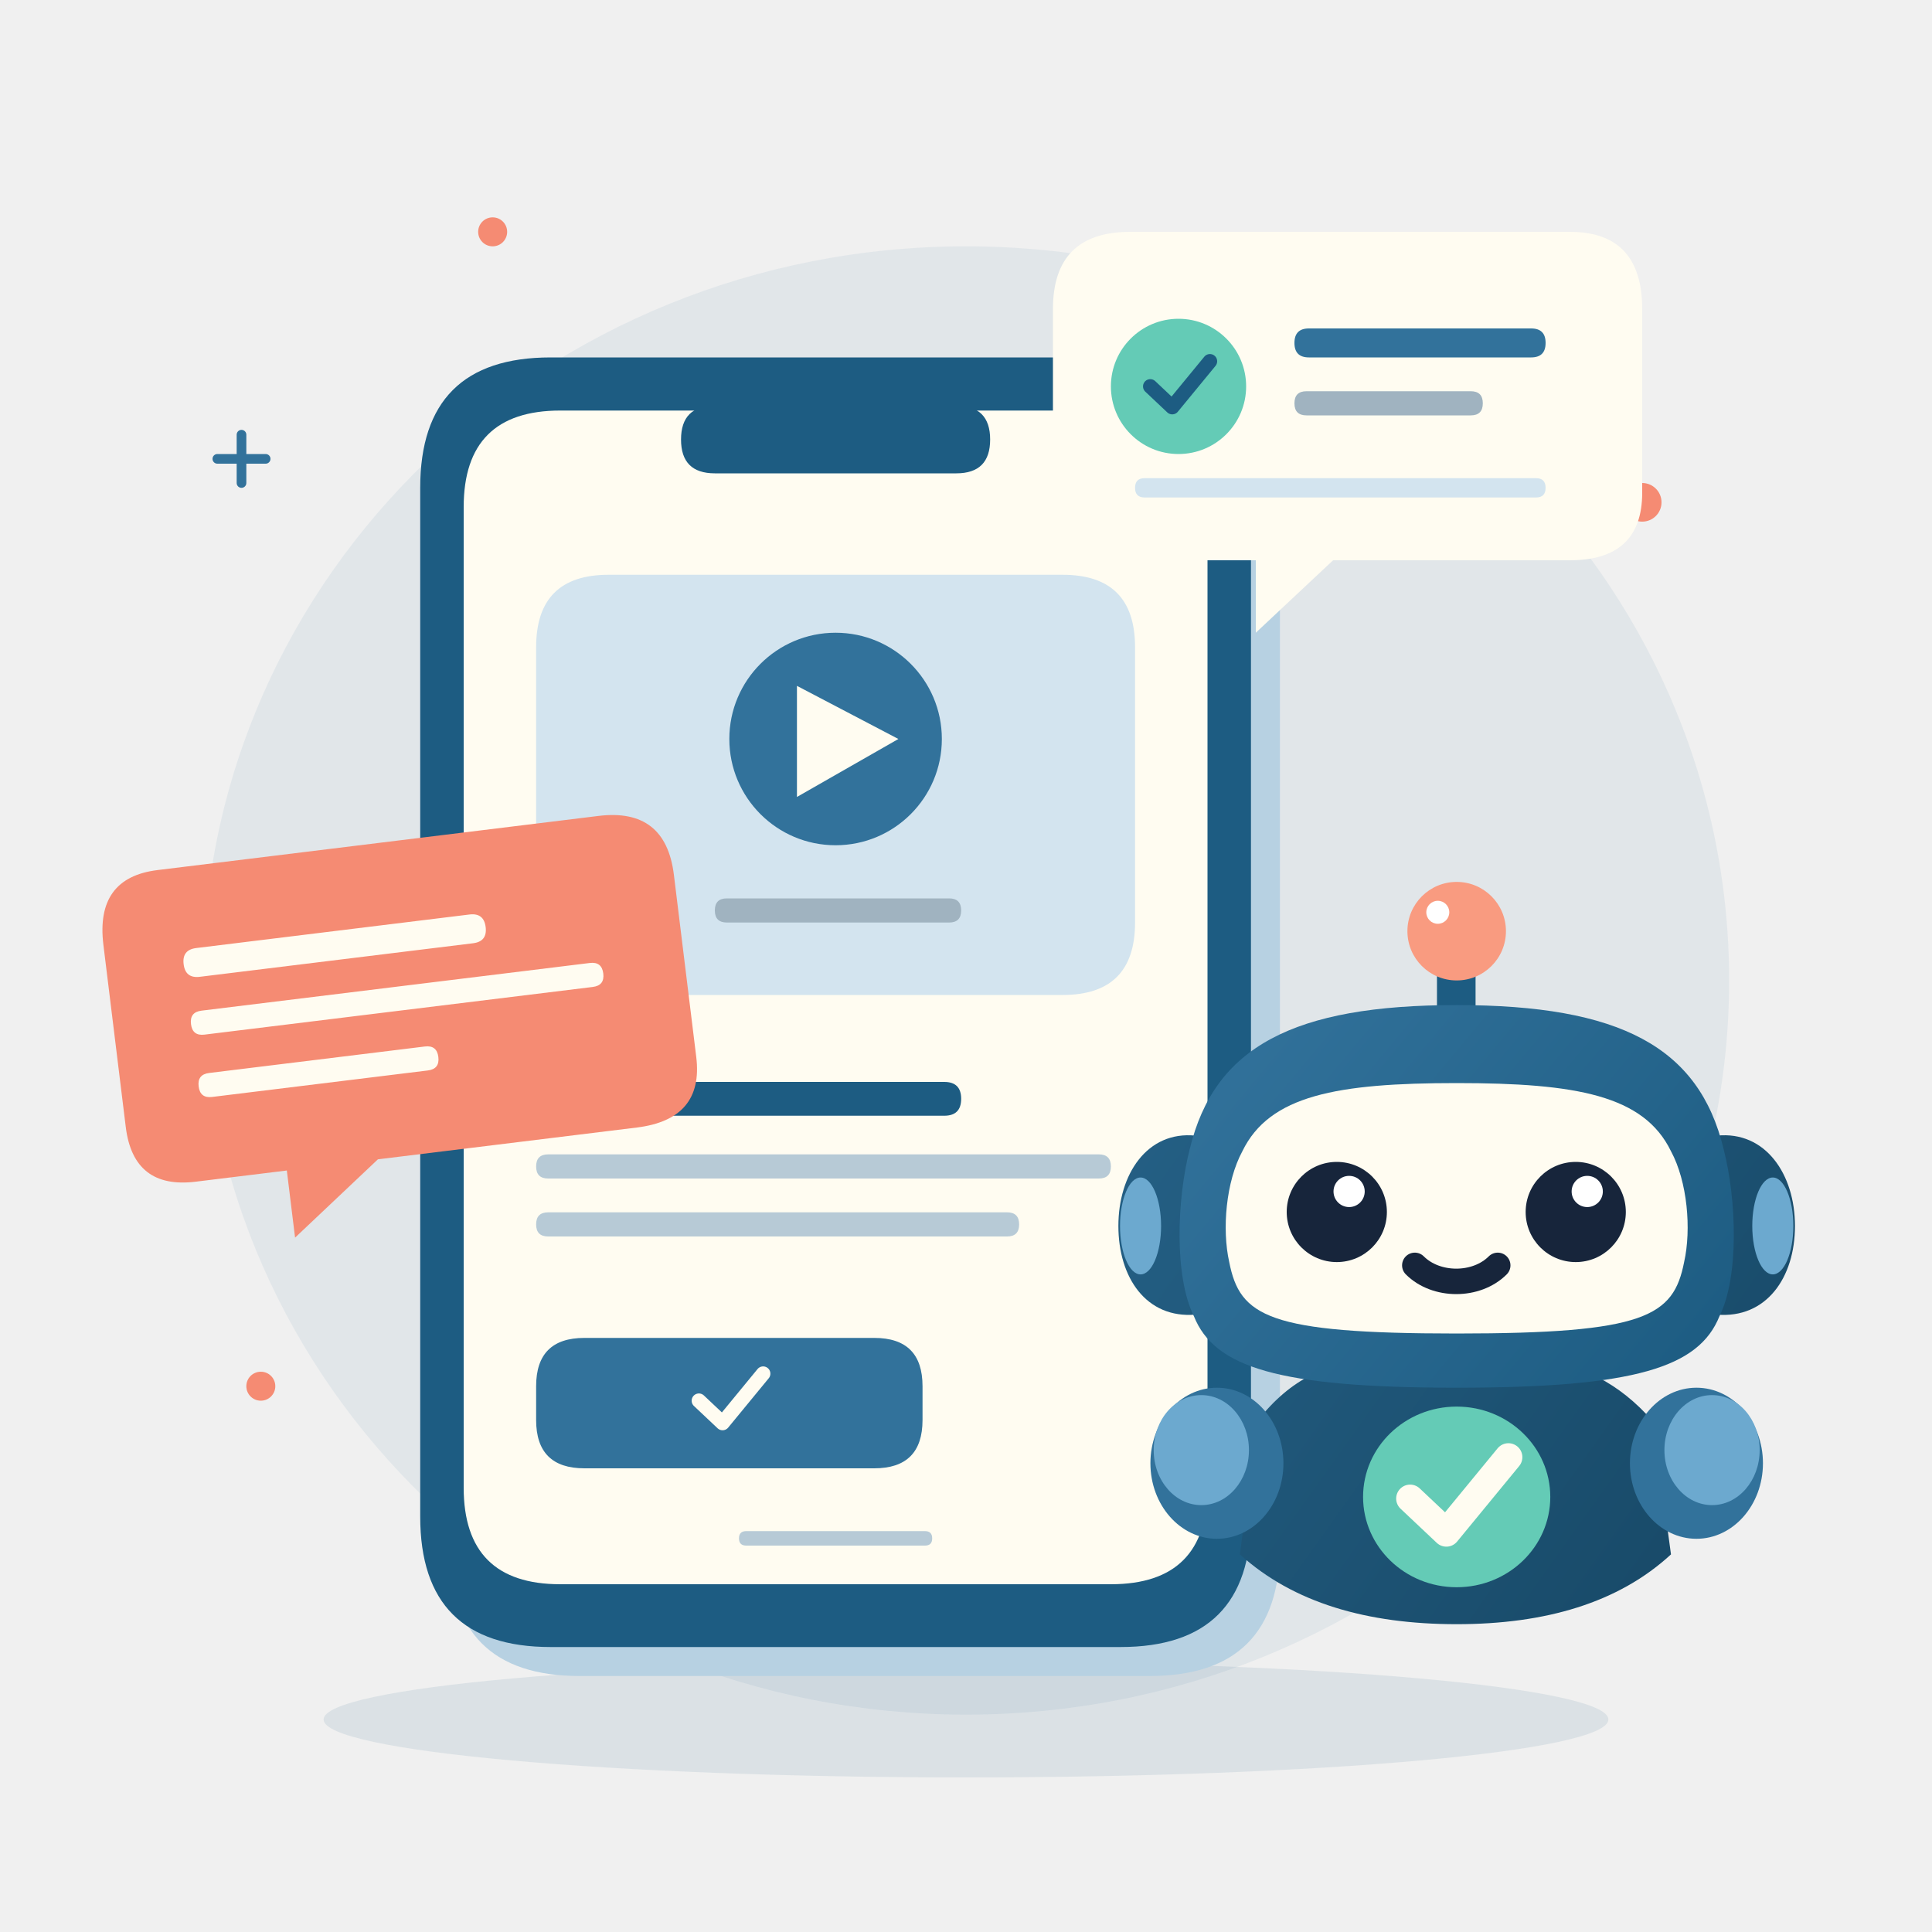
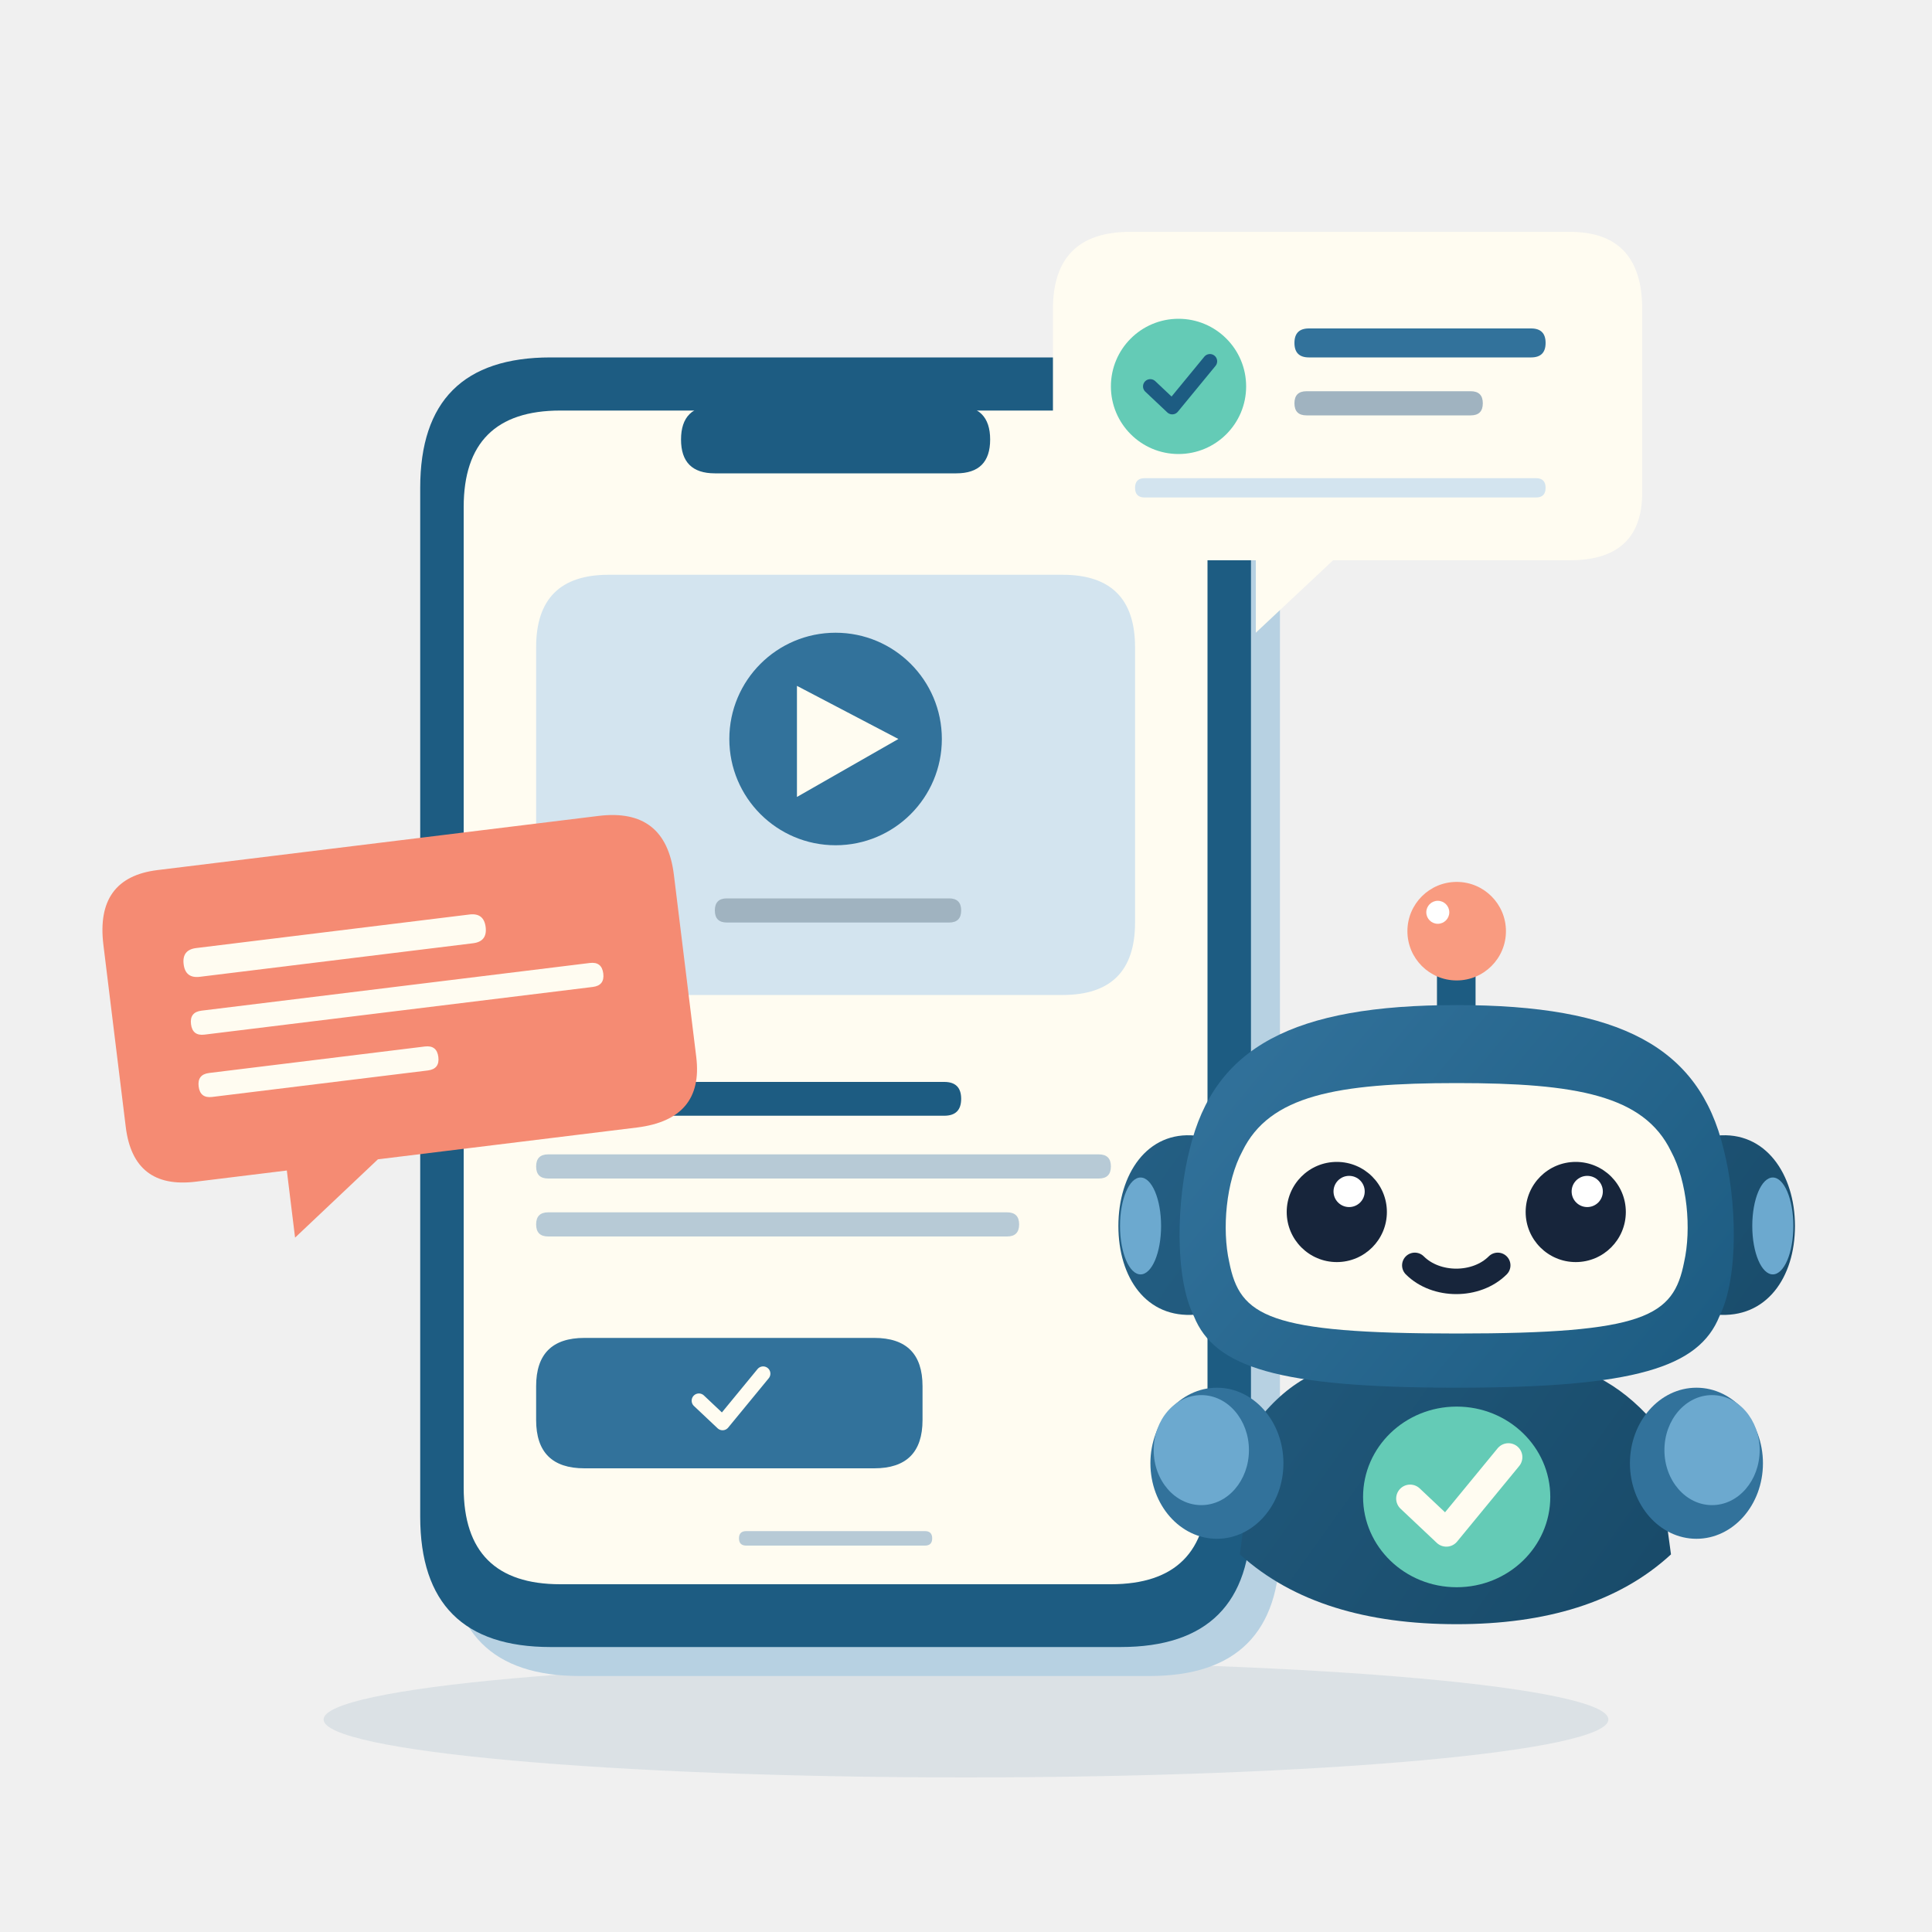
<svg xmlns="http://www.w3.org/2000/svg" viewBox="0 0 400 400" fill="none">
  <defs>
    <linearGradient id="blue" gradientUnits="userSpaceOnUse" x1="350" y1="277" x2="910" y2="744">
      <stop offset="0" stop-color="#32729B" />
      <stop offset="1" stop-color="#1D5C82" />
    </linearGradient>
    <linearGradient id="deepBlue" gradientUnits="userSpaceOnUse" x1="230" y1="436" x2="1000" y2="985">
      <stop offset="0" stop-color="#245F84" />
      <stop offset="1" stop-color="#174866" />
    </linearGradient>
    <linearGradient id="handBlue" gradientUnits="userSpaceOnUse" x1="270" y1="846" x2="960" y2="966">
      <stop offset="0" stop-color="#80BCDE" />
      <stop offset="1" stop-color="#5E9DC5" />
    </linearGradient>
    <linearGradient id="coral" gradientUnits="userSpaceOnUse" x1="310" y1="765" x2="568" y2="1056">
      <stop offset="0" stop-color="#F99B80" />
      <stop offset="1" stop-color="#EF806B" />
    </linearGradient>
    <linearGradient id="mint" gradientUnits="userSpaceOnUse" x1="710" y1="768" x2="921" y2="1055">
      <stop offset="0" stop-color="#77D6C2" />
      <stop offset="1" stop-color="#54C5AC" />
    </linearGradient>
    <clipPath id="top_tip_mask" clipPathUnits="userSpaceOnUse">
      <path d="M710 652 L810 652 L810 870 L618 870 Z" />
    </clipPath>
    <clipPath id="bottom_tip_mask" clipPathUnits="userSpaceOnUse">
      <path d="M607 997 L539 1180 L440 1180 L440 997 Z" />
    </clipPath>
  </defs>
  <g id="feedback">
-     <path d="M42 203 A158 152 0 1 0 358 203 A158 152 0 1 0 42 203 Z" fill="#32729B" opacity="0.08" />
    <path d="M67 356 A133 12 0 1 0 333 356 A133 12 0 1 0 67 356 Z" fill="#1D5C82" opacity="0.1" />
-     <path d="M45 95 H55 M50 90 V100" fill="none" stroke="#32729B" stroke-width="2" stroke-linecap="round" stroke-linejoin="round" />
-     <path d="M345 242 H353 M349 238 V246" fill="none" stroke="#32729B" stroke-width="2" stroke-linecap="round" stroke-linejoin="round" />
-     <path d="M302 53 H308 M305 50 V56" fill="none" stroke="#32729B" stroke-width="2" stroke-linecap="round" stroke-linejoin="round" />
-     <path d="M336 104 A4 4 0 1 0 344 104 A4 4 0 1 0 336 104 Z" fill="#F58B73" />
-     <path d="M51 287 A3 3 0 1 0 57 287 A3 3 0 1 0 51 287 Z" fill="#F58B73" />
-     <path d="M99 48 A3 3 0 1 0 105 48 A3 3 0 1 0 99 48 Z" fill="#F58B73" />
    <g id="test_phone" transform="translate(4 0)">
      <path d="M116 80 H234 Q261 80 261 107 V320 Q261 347 234 347 H116 Q89 347 89 320 V107 Q89 80 116 80 Z" fill="#B7D1E2" />
      <path d="M110 74 H228 Q255 74 255 101 V314 Q255 341 228 341 H110 Q83 341 83 314 V101 Q83 74 110 74 Z" fill="#1D5C82" />
      <path d="M112 85 H226 Q246 85 246 105 V308 Q246 328 226 328 H112 Q92 328 92 308 V105 Q92 85 112 85 Z" fill="#FFFCF1" />
      <path d="M144 84 H194 Q201 84 201 91 V91 Q201 98 194 98 H144 Q137 98 137 91 V91 Q137 84 144 84 Z" fill="#1D5C82" />
      <path d="M122 119 H216 Q231 119 231 134 V191 Q231 206 216 206 H122 Q107 206 107 191 V134 Q107 119 122 119 Z" fill="#D3E4EF" />
      <path d="M147 153 A22 22 0 1 0 191 153 A22 22 0 1 0 147 153 Z" fill="#32729B" />
      <path d="M161 142 L182 153 L161 165 Z" fill="#FFFCF1" />
      <path d="M146.5 186 H192.5 Q195 186 195 188.5 V188.5 Q195 191 192.5 191 H146.5 Q144 191 144 188.5 V188.5 Q144 186 146.5 186 Z" fill="#A0B3C0" />
      <path d="M110.5 224 H191.5 Q195 224 195 227.5 V227.5 Q195 231 191.5 231 H110.5 Q107 231 107 227.5 V227.5 Q107 224 110.5 224 Z" fill="#1D5C82" />
      <path d="M109.5 239 H223.5 Q226 239 226 241.5 V241.5 Q226 244 223.5 244 H109.5 Q107 244 107 241.5 V241.5 Q107 239 109.5 239 Z" fill="#B7CAD6" />
      <path d="M109.5 251 H204.5 Q207 251 207 253.5 V253.5 Q207 256 204.5 256 H109.5 Q107 256 107 253.5 V253.5 Q107 251 109.5 251 Z" fill="#B7CAD6" />
      <path d="M117 277 H177 Q187 277 187 287 V294 Q187 304 177 304 H117 Q107 304 107 294 V287 Q107 277 117 277 Z" fill="#32729B" />
      <path d="M140.7 290 L145.6 294.62 L154.0 284.4" fill="none" stroke="#FFFCF1" stroke-width="3" stroke-linecap="round" stroke-linejoin="round" />
      <path d="M150.5 317 H187.5 Q189 317 189 318.5 V318.5 Q189 320 187.5 320 H150.5 Q149 320 149 318.5 V318.5 Q149 317 150.5 317 Z" fill="#B7CAD6" />
    </g>
    <g id="observation" transform="rotate(-7 85 213)">
      <path d="M37 174 H129 Q143 174 143 188 V226 Q143 239 129 239 H75 L56 253 V239 H37 Q24 239 24 226 V188 Q24 174 37 174Z" fill="#F58B73" />
      <path d="M43 191 H100 Q103 191 103 194 V194 Q103 197 100 197 H43 Q40 197 40 194 V194 Q40 191 43 191 Z" fill="#FFFCF1" />
      <path d="M42.5 204 H123.5 Q126 204 126 206.5 V206.5 Q126 209 123.5 209 H42.5 Q40 209 40 206.5 V206.5 Q40 204 42.5 204 Z" fill="#FFFCF1" />
      <path d="M42.5 217 H87.5 Q90 217 90 219.5 V219.5 Q90 222 87.5 222 H42.5 Q40 222 40 219.5 V219.5 Q40 217 42.5 217 Z" fill="#FFFCF1" />
    </g>
    <path d="M234 48 H325 Q340 48 340 64 V102 Q340 116 325 116 H276 L260 131 V116 H234 Q218 116 218 102 V64 Q218 48 234 48Z" fill="#FFFCF1" />
    <path d="M230 80 A14 14 0 1 0 258 80 A14 14 0 1 0 230 80 Z" fill="#64CBB6" />
    <path d="M238.15 80 L242.7 84.29 L250.5 74.8" fill="none" stroke="#1D5C82" stroke-width="3" stroke-linecap="round" stroke-linejoin="round" />
    <path d="M271 68 H317 Q320 68 320 71 V71 Q320 74 317 74 H271 Q268 74 268 71 V71 Q268 68 271 68 Z" fill="#32729B" />
    <path d="M270.5 81 H304.5 Q307 81 307 83.5 V83.5 Q307 86 304.5 86 H270.5 Q268 86 268 83.5 V83.5 Q268 81 270.5 81 Z" fill="#A0B3C0" />
    <path d="M237 99 H318 Q320 99 320 101 V101 Q320 103 318 103 H237 Q235 103 235 101 V101 Q235 99 237 99 Z" fill="#D3E4EF" />
    <g id="mascot_pose" transform="translate(195 161) scale(0.17)">
      <g id="robot" data-pivot-x="627" data-pivot-y="627">
        <path id="torso" fill="url(#deepBlue)" d="M384 784 C426 730 471 713 520 710 L728 710 C778 715 824 736 866 784 L888 946 C824 1005 735 1031 627 1031 C518 1031 428 1005 363 946 Z" />
        <g id="head_rig" data-pivot-x="627" data-pivot-y="530">
          <g id="antenna" data-pivot-x="627" data-pivot-y="278">
            <path fill="#1D5C82" d="M603 227 H650 V295 H603 Z" />
            <path fill="url(#coral)" d="M687 187 A60 60 0 1 1 567 187 A60 60 0 1 1 687 187 Z" />
            <path fill="#FFFFFF" d="M618 164 A14 14 0 1 1 590 164 A14 14 0 1 1 618 164 Z" />
          </g>
          <g id="ears">
            <path fill="url(#deepBlue)" d="M309 436 C250 430 215 483 215 546 C215 609 249 659 309 654 L330 624 V465 Z" />
            <path fill="url(#deepBlue)" d="M944 436 C1003 430 1039 483 1039 546 C1039 609 1004 659 944 654 L923 624 V465 Z" />
            <path fill="#6CA9CF" d="M267 546 A25 59 0 1 1 217 546 A25 59 0 1 1 267 546 Z" />
            <path fill="#6CA9CF" d="M1037 546 A25 59 0 1 1 987 546 A25 59 0 1 1 1037 546 Z" />
          </g>
          <path id="head" fill="url(#blue)" d="M627 277 C428 277 332 328 302 452 C286 514 283 608 307 656 C332 718 409 743 627 743 C845 743 922 718 947 656 C971 608 968 514 952 452 C922 328 826 277 627 277 Z" />
          <path id="face" fill="#FFFCF1" d="M627 372 C481 372 399 387 366 455 C346 492 341 550 350 590 C363 656 397 677 627 677 C857 677 891 656 904 590 C913 550 908 492 888 455 C855 387 773 372 627 372 Z" />
          <g id="eyes" data-pivot-x="627" data-pivot-y="529">
            <g id="eye_blink" data-pivot-x="627" data-pivot-y="529">
              <path fill="#17253B" d="M542 529 A61 61 0 1 1 420 529 A61 61 0 1 1 542 529 Z" />
              <path fill="#17253B" d="M833 529 A61 61 0 1 1 711 529 A61 61 0 1 1 833 529 Z" />
              <path fill="#FFFFFF" d="M515 504 A19 19 0 1 1 477 504 A19 19 0 1 1 515 504 Z" />
              <path fill="#FFFFFF" d="M805 504 A19 19 0 1 1 767 504 A19 19 0 1 1 805 504 Z" />
            </g>
          </g>
          <path id="smile" stroke="#17253B" stroke-width="31" stroke-linecap="round" d="M576 594 C602 620 651 620 677 594" />
        </g>
        <path d="M513 876 A114 110 0 1 0 741 876 A114 110 0 1 0 513 876 Z" fill="#64CBB6" />
        <path d="M570.3 878 L614.4 919.58 L690.0 827.6" fill="none" stroke="#FFFCF1" stroke-width="34" stroke-linecap="round" stroke-linejoin="round" />
        <path d="M254 835 A81 92 0 1 0 416 835 A81 92 0 1 0 254 835 Z" fill="#32729B" />
        <path d="M838 835 A81 92 0 1 0 1000 835 A81 92 0 1 0 838 835 Z" fill="#32729B" />
        <path d="M258 819 A58 67 0 1 0 374 819 A58 67 0 1 0 258 819 Z" fill="#6CA9CF" />
        <path d="M880 819 A58 67 0 1 0 996 819 A58 67 0 1 0 880 819 Z" fill="#6CA9CF" />
      </g>
    </g>
  </g>
</svg>
